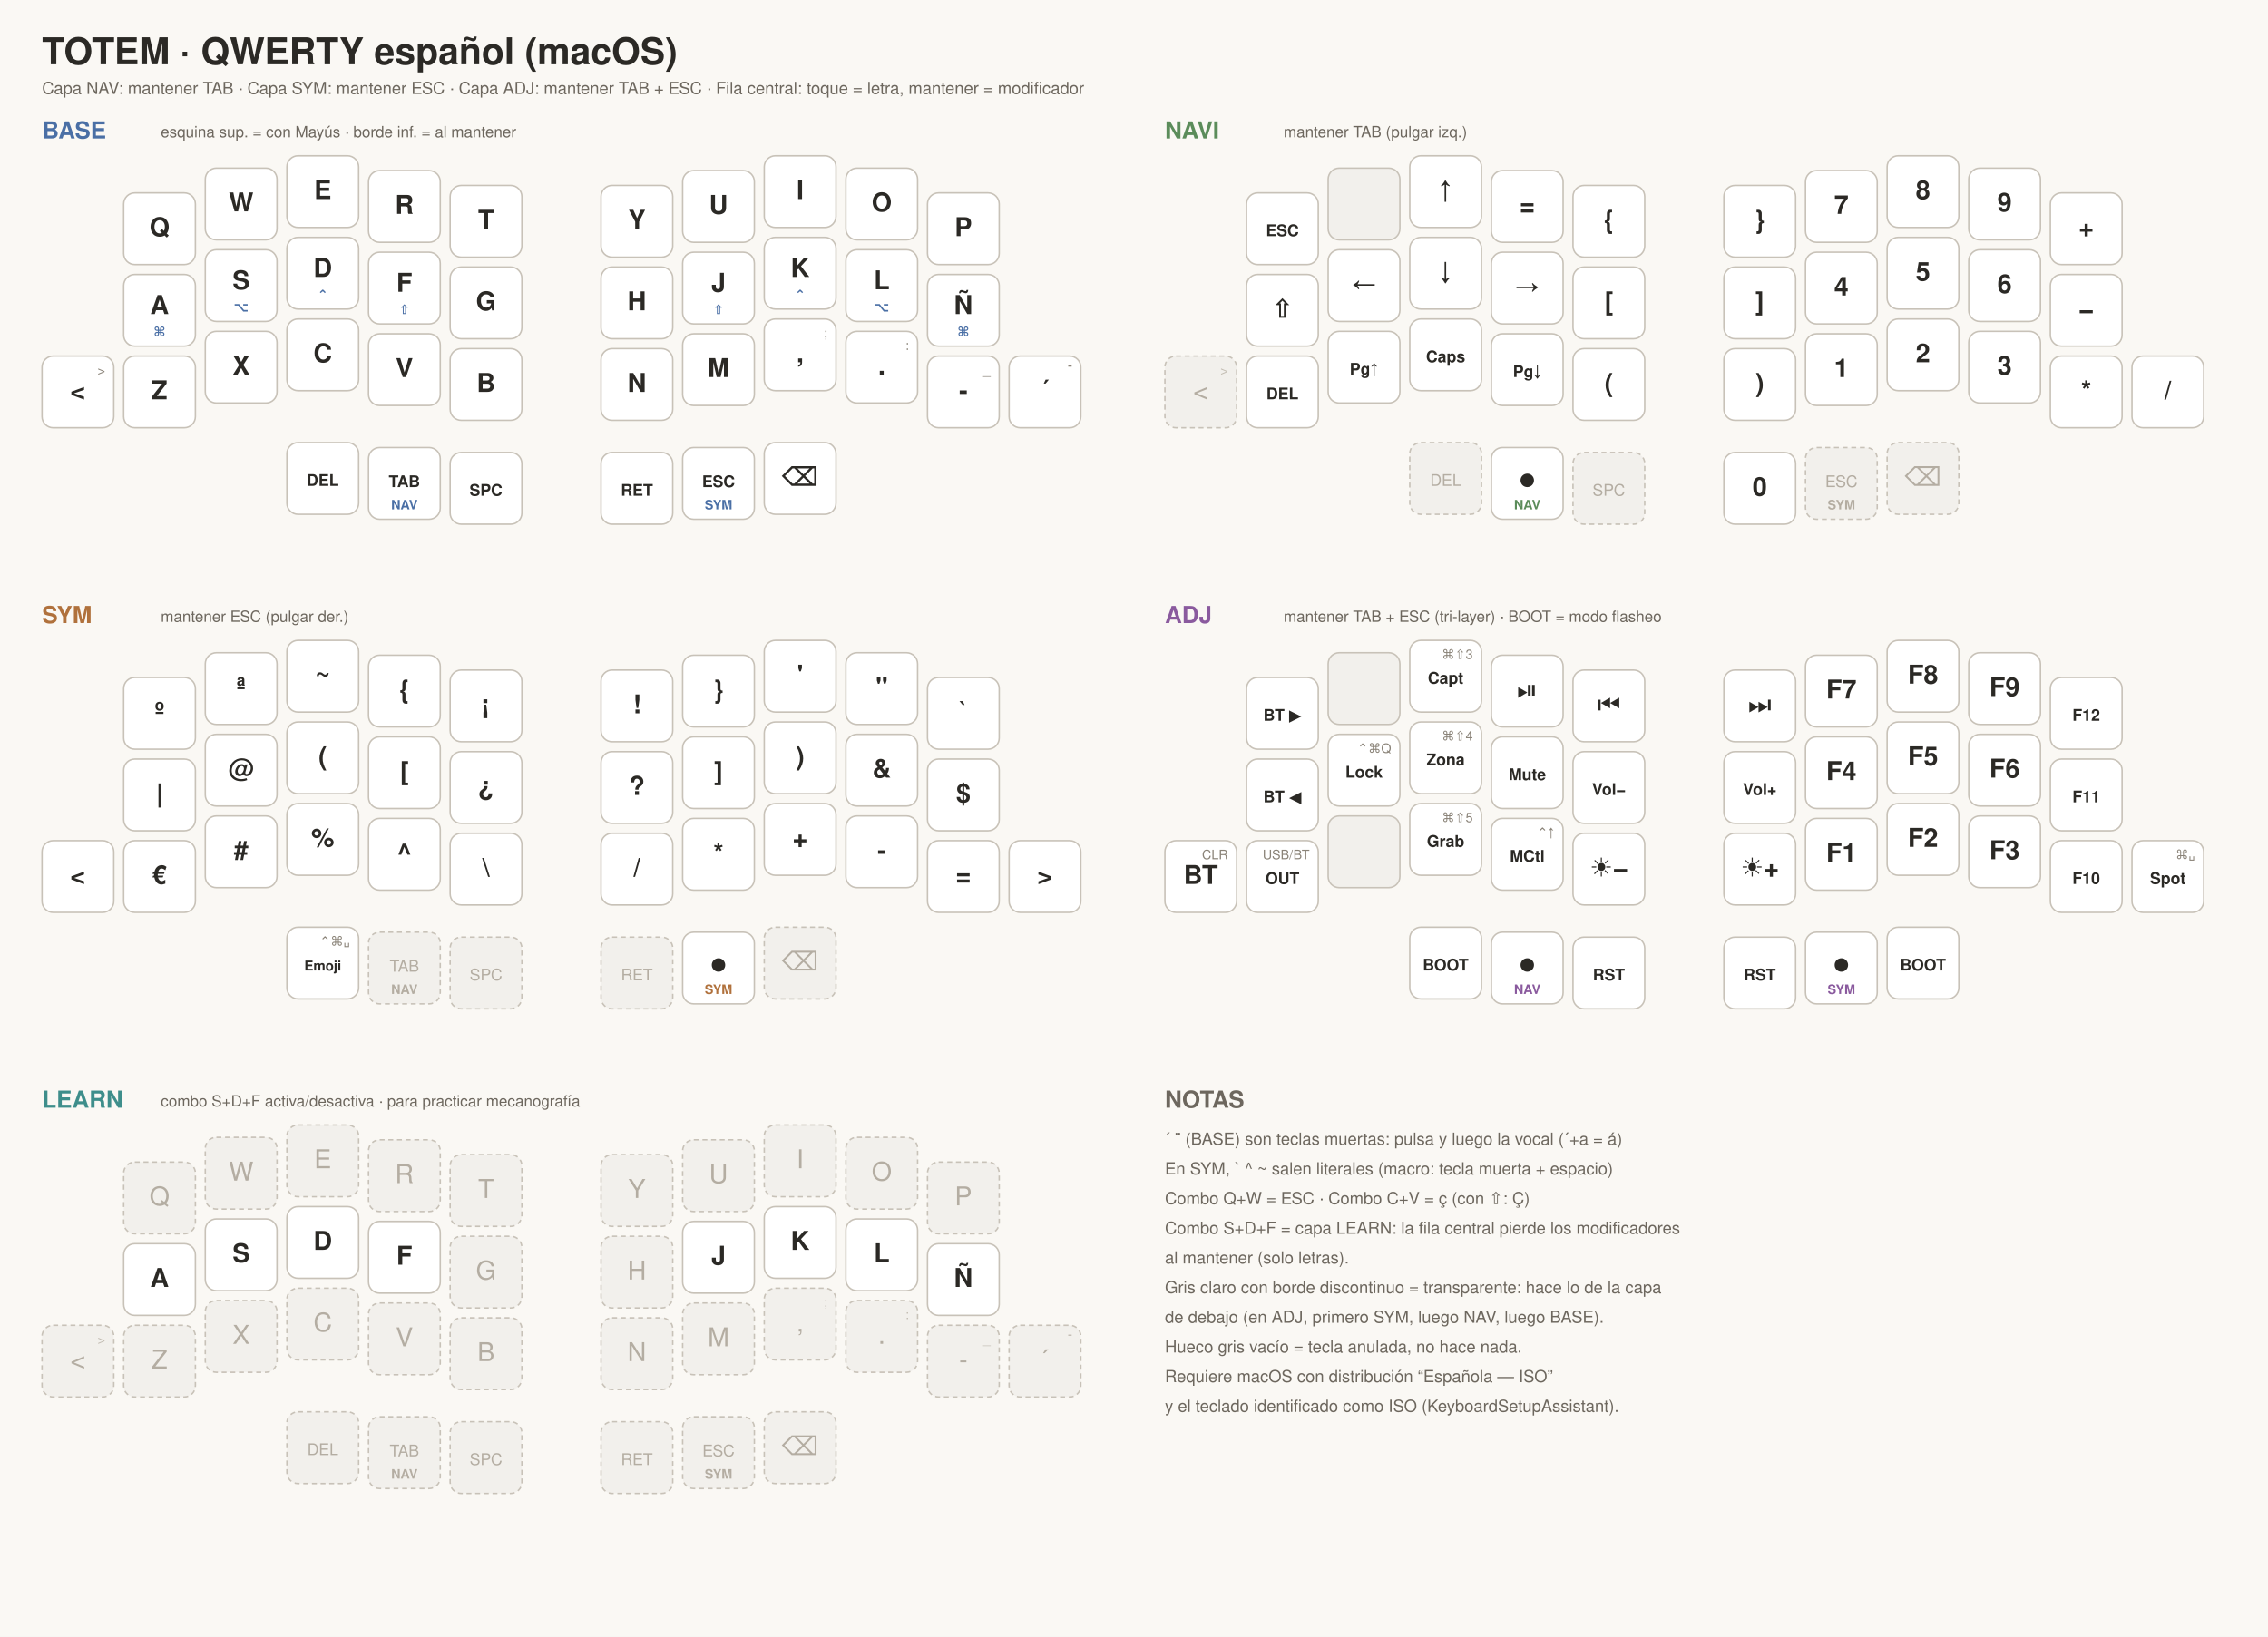
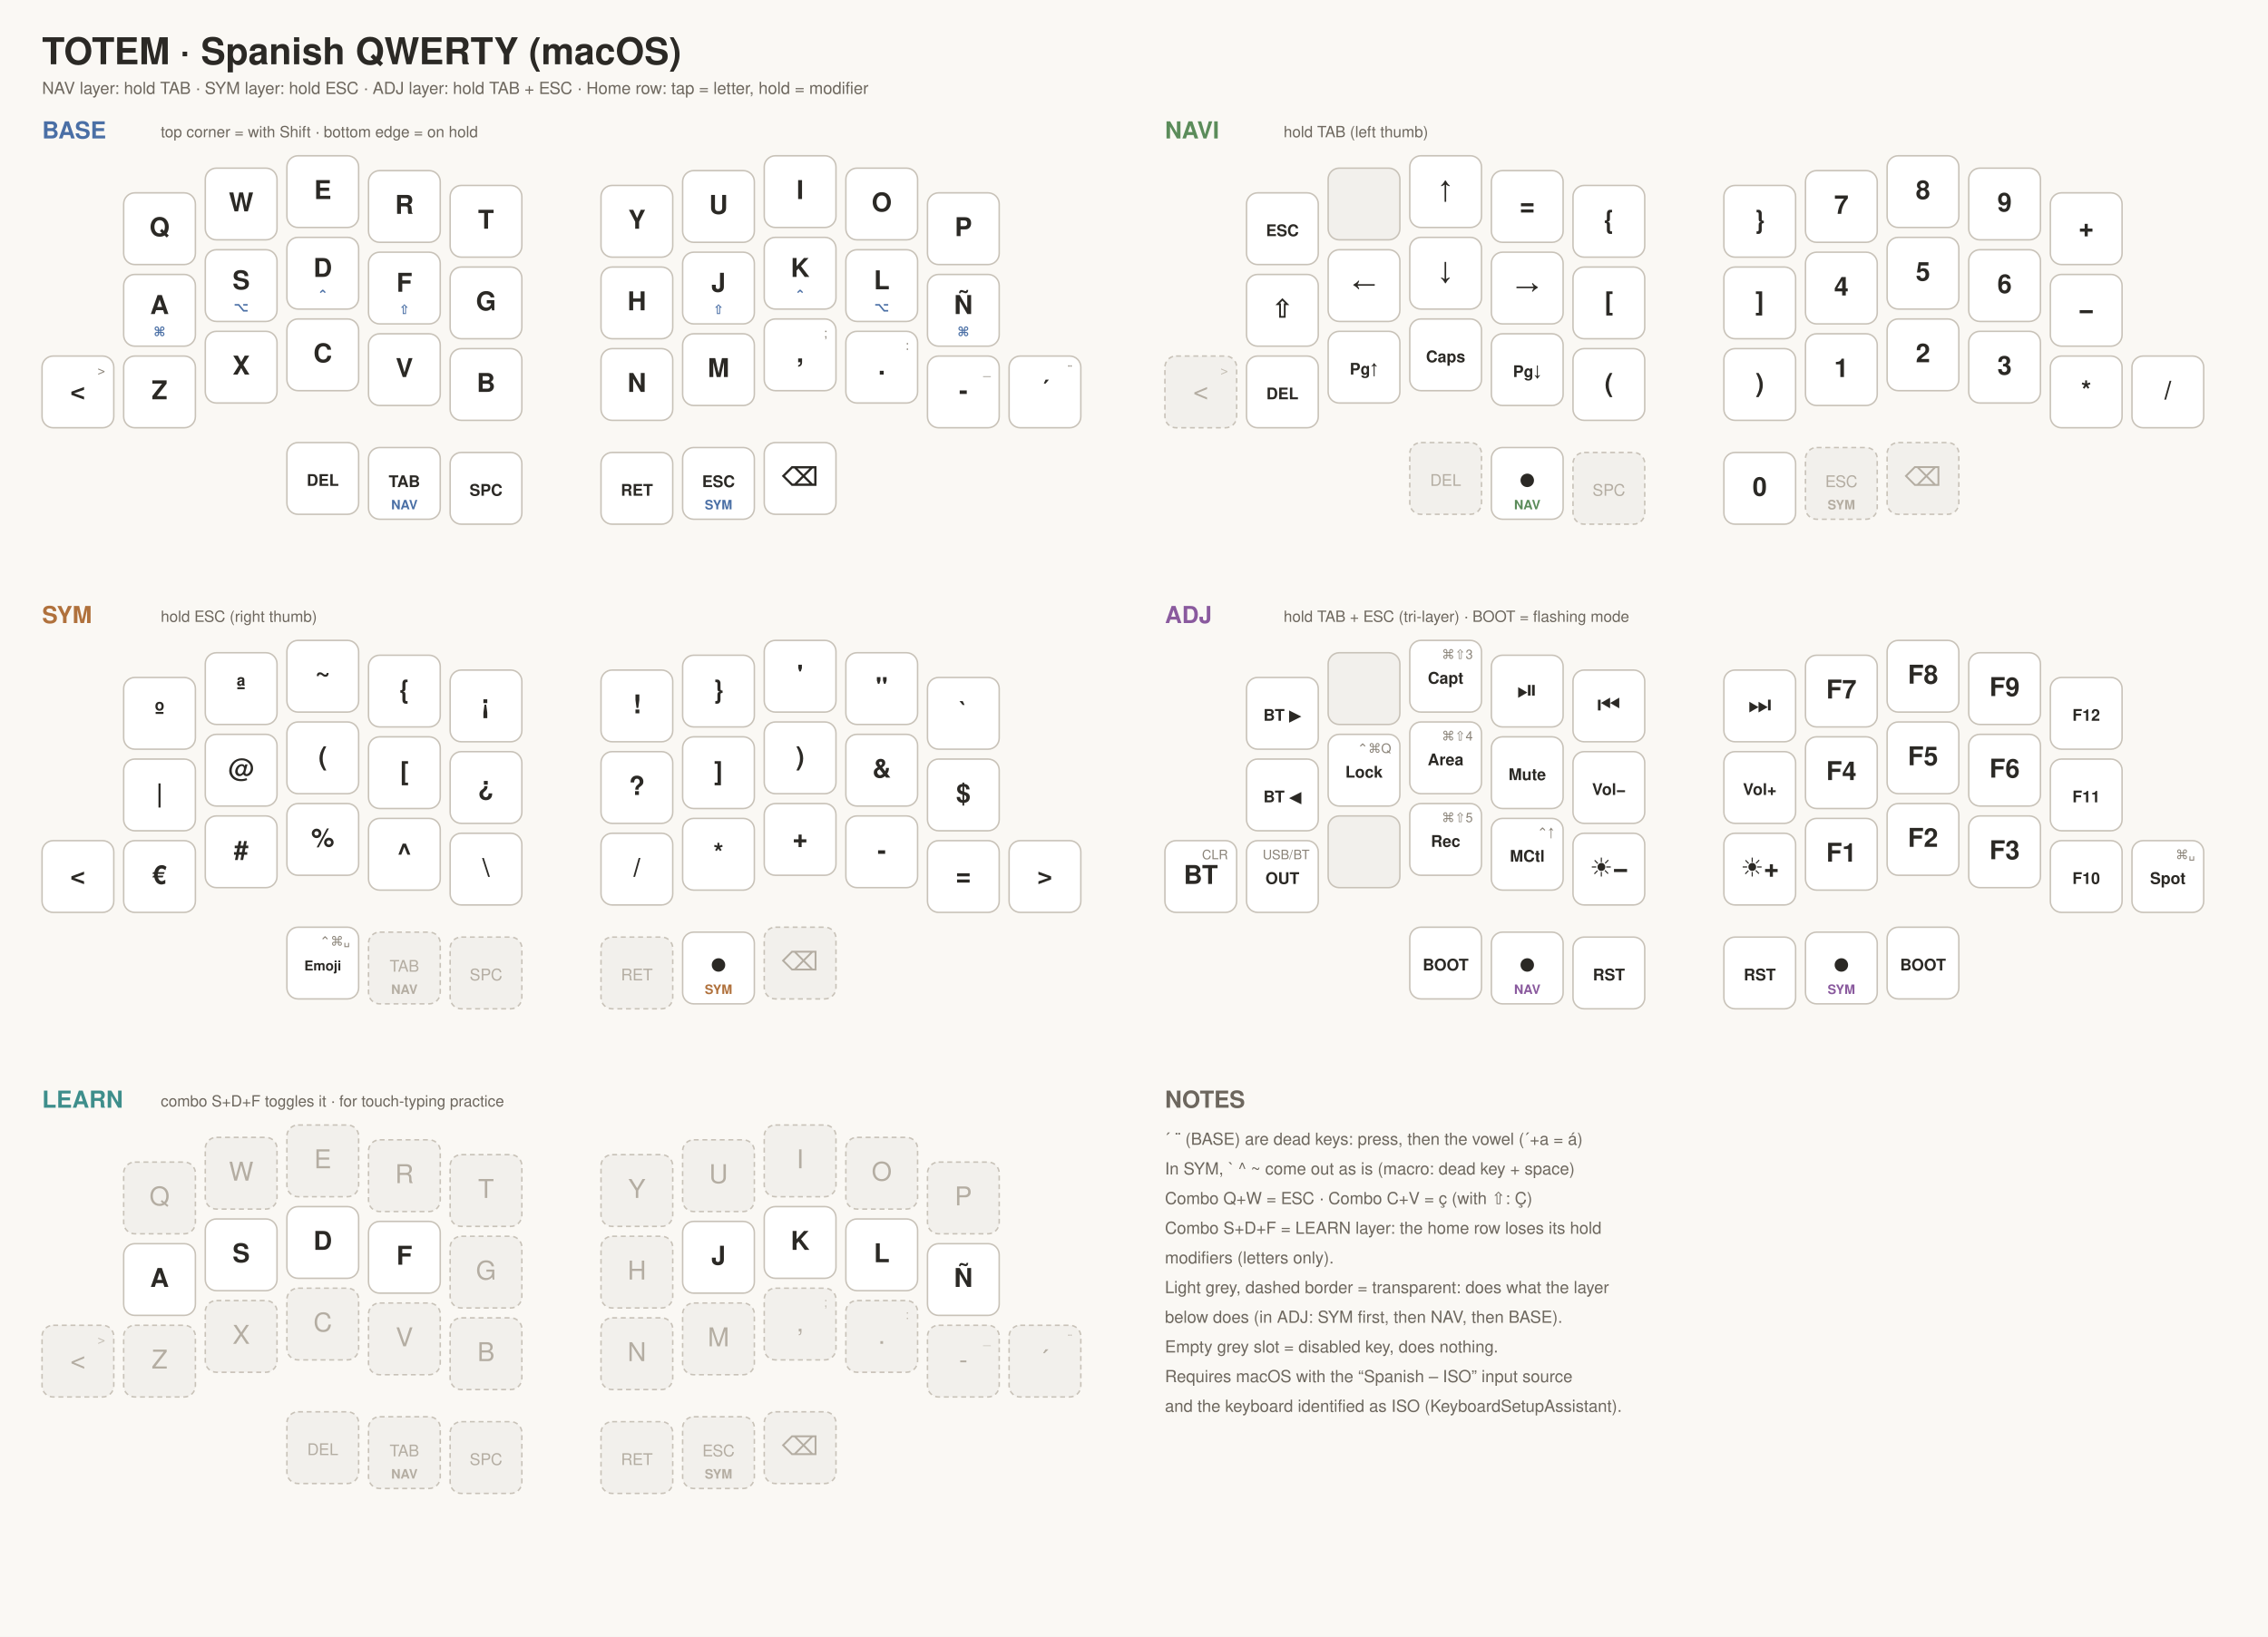
<svg xmlns="http://www.w3.org/2000/svg" viewBox="0 0 1834 1324" font-family="Helvetica Neue, Helvetica, Arial, sans-serif">
  <style>.bg{fill:#faf8f4}.ink{fill:#2b2925}.muted{fill:#6d675e}.sec{fill:#8a8378}.inh{fill:#b4ada2}.inh2{fill:#c4beb4}.k{fill:#ffffff;stroke:#c8c2b8}.off{fill:#f2f0ec;stroke:#c8c2b8}.none{fill:#f2f0ec;stroke:#c8c2b8}.a-BASE{fill:#4A6FA5}.a-NAVI{fill:#5B8C5A}.a-SYM{fill:#B0713C}.a-ADJ{fill:#8A5A9E}.a-LEARN{fill:#3E8E8B}@media (prefers-color-scheme: dark){.bg{fill:#1b1a18}.ink{fill:#ece8e1}.muted{fill:#a8a196}.sec{fill:#9a9387}.inh{fill:#7a7469}.inh2{fill:#6e685e}.k{fill:#2b2926;stroke:#4a463f}.off{fill:#24221f;stroke:#58534b}.none{fill:#25231f;stroke:#615b52}.a-BASE{fill:#86A9DE}.a-NAVI{fill:#8CC08A}.a-SYM{fill:#E0A46E}.a-ADJ{fill:#C094D2}.a-LEARN{fill:#6FC4BF}}</style>
  <rect class="bg" width="1834" height="1324" />
-   <text x="34" y="52" font-size="30" font-weight="800" class="ink">TOTEM · QWERTY español (macOS)</text>
-   <text x="34" y="76" font-size="13.5" class="muted">Capa NAV: mantener TAB · Capa SYM: mantener ESC · Capa ADJ: mantener TAB + ESC · Fila central: toque = letra, mantener = modificador</text>
+   <text x="34" y="52" font-size="30" font-weight="800" class="ink">TOTEM · Spanish QWERTY (macOS)</text>
+   <text x="34" y="76" font-size="13.5" class="muted">NAV layer: hold TAB · SYM layer: hold ESC · ADJ layer: hold TAB + ESC · Home row: tap = letter, hold = modifier</text>
  <text x="34" y="112" font-size="19" font-weight="800" class="a-BASE">BASE</text>
-   <text x="130" y="111" font-size="12.5" class="muted">esquina sup. = con Mayús · borde inf. = al mantener</text>
+   <text x="130" y="111" font-size="12.5" class="muted">top corner = with Shift · bottom edge = on hold</text>
  <rect class="k" x="100" y="156" width="58" height="58" rx="9" stroke-width="1.2" />
  <text x="129.0" y="191.0" text-anchor="middle" font-size="21" font-weight="600" class="ink">Q</text>
  <rect class="k" x="486" y="150" width="58" height="58" rx="9" stroke-width="1.2" />
  <text x="515.0" y="185.0" text-anchor="middle" font-size="21" font-weight="600" class="ink">Y</text>
  <rect class="k" x="166" y="136" width="58" height="58" rx="9" stroke-width="1.2" />
  <text x="195.0" y="171.0" text-anchor="middle" font-size="21" font-weight="600" class="ink">W</text>
  <rect class="k" x="552" y="138" width="58" height="58" rx="9" stroke-width="1.2" />
  <text x="581.0" y="173.0" text-anchor="middle" font-size="21" font-weight="600" class="ink">U</text>
  <rect class="k" x="232" y="126" width="58" height="58" rx="9" stroke-width="1.2" />
  <text x="261.0" y="161.0" text-anchor="middle" font-size="21" font-weight="600" class="ink">E</text>
  <rect class="k" x="618" y="126" width="58" height="58" rx="9" stroke-width="1.2" />
  <text x="647.0" y="161.0" text-anchor="middle" font-size="21" font-weight="600" class="ink">I</text>
  <rect class="k" x="298" y="138" width="58" height="58" rx="9" stroke-width="1.2" />
  <text x="327.0" y="173.0" text-anchor="middle" font-size="21" font-weight="600" class="ink">R</text>
  <rect class="k" x="684" y="136" width="58" height="58" rx="9" stroke-width="1.2" />
  <text x="713.0" y="171.0" text-anchor="middle" font-size="21" font-weight="600" class="ink">O</text>
  <rect class="k" x="364" y="150" width="58" height="58" rx="9" stroke-width="1.2" />
  <text x="393.0" y="185.0" text-anchor="middle" font-size="21" font-weight="600" class="ink">T</text>
  <rect class="k" x="750" y="156" width="58" height="58" rx="9" stroke-width="1.2" />
  <text x="779.0" y="191.0" text-anchor="middle" font-size="21" font-weight="600" class="ink">P</text>
  <rect class="k" x="100" y="222" width="58" height="58" rx="9" stroke-width="1.2" />
  <text x="129.0" y="254.0" text-anchor="middle" font-size="21" font-weight="600" class="ink">A</text>
  <text x="129.0" y="272" text-anchor="middle" font-size="10.5" font-weight="700" class="a-BASE">⌘</text>
  <rect class="k" x="486" y="216" width="58" height="58" rx="9" stroke-width="1.2" />
  <text x="515.0" y="251.0" text-anchor="middle" font-size="21" font-weight="600" class="ink">H</text>
  <rect class="k" x="166" y="202" width="58" height="58" rx="9" stroke-width="1.2" />
  <text x="195.0" y="234.0" text-anchor="middle" font-size="21" font-weight="600" class="ink">S</text>
  <text x="195.0" y="252" text-anchor="middle" font-size="10.5" font-weight="700" class="a-BASE">⌥</text>
  <rect class="k" x="552" y="204" width="58" height="58" rx="9" stroke-width="1.2" />
  <text x="581.0" y="236.0" text-anchor="middle" font-size="21" font-weight="600" class="ink">J</text>
  <text x="581.0" y="254" text-anchor="middle" font-size="10.5" font-weight="700" class="a-BASE">⇧</text>
  <rect class="k" x="232" y="192" width="58" height="58" rx="9" stroke-width="1.2" />
  <text x="261.0" y="224.0" text-anchor="middle" font-size="21" font-weight="600" class="ink">D</text>
  <text x="261.0" y="242" text-anchor="middle" font-size="10.5" font-weight="700" class="a-BASE">⌃</text>
  <rect class="k" x="618" y="192" width="58" height="58" rx="9" stroke-width="1.2" />
  <text x="647.0" y="224.0" text-anchor="middle" font-size="21" font-weight="600" class="ink">K</text>
  <text x="647.0" y="242" text-anchor="middle" font-size="10.5" font-weight="700" class="a-BASE">⌃</text>
  <rect class="k" x="298" y="204" width="58" height="58" rx="9" stroke-width="1.2" />
  <text x="327.0" y="236.0" text-anchor="middle" font-size="21" font-weight="600" class="ink">F</text>
  <text x="327.0" y="254" text-anchor="middle" font-size="10.5" font-weight="700" class="a-BASE">⇧</text>
  <rect class="k" x="684" y="202" width="58" height="58" rx="9" stroke-width="1.2" />
  <text x="713.0" y="234.0" text-anchor="middle" font-size="21" font-weight="600" class="ink">L</text>
  <text x="713.0" y="252" text-anchor="middle" font-size="10.5" font-weight="700" class="a-BASE">⌥</text>
  <rect class="k" x="364" y="216" width="58" height="58" rx="9" stroke-width="1.2" />
  <text x="393.0" y="251.0" text-anchor="middle" font-size="21" font-weight="600" class="ink">G</text>
  <rect class="k" x="750" y="222" width="58" height="58" rx="9" stroke-width="1.2" />
  <text x="779.0" y="254.0" text-anchor="middle" font-size="21" font-weight="600" class="ink">Ñ</text>
  <text x="779.0" y="272" text-anchor="middle" font-size="10.5" font-weight="700" class="a-BASE">⌘</text>
  <rect class="k" x="34" y="288" width="58" height="58" rx="9" stroke-width="1.2" />
  <text x="63.0" y="323.0" text-anchor="middle" font-size="21" font-weight="600" class="ink">&lt;</text>
  <text x="85" y="303" text-anchor="end" font-size="10.5" class="sec">&gt;</text>
  <rect class="k" x="100" y="288" width="58" height="58" rx="9" stroke-width="1.2" />
  <text x="129.0" y="323.0" text-anchor="middle" font-size="21" font-weight="600" class="ink">Z</text>
  <rect class="k" x="486" y="282" width="58" height="58" rx="9" stroke-width="1.2" />
  <text x="515.0" y="317.0" text-anchor="middle" font-size="21" font-weight="600" class="ink">N</text>
  <rect class="k" x="166" y="268" width="58" height="58" rx="9" stroke-width="1.2" />
  <text x="195.0" y="303.0" text-anchor="middle" font-size="21" font-weight="600" class="ink">X</text>
  <rect class="k" x="552" y="270" width="58" height="58" rx="9" stroke-width="1.2" />
  <text x="581.0" y="305.0" text-anchor="middle" font-size="21" font-weight="600" class="ink">M</text>
  <rect class="k" x="232" y="258" width="58" height="58" rx="9" stroke-width="1.2" />
  <text x="261.0" y="293.0" text-anchor="middle" font-size="21" font-weight="600" class="ink">C</text>
  <rect class="k" x="618" y="258" width="58" height="58" rx="9" stroke-width="1.2" />
  <text x="647.0" y="293.0" text-anchor="middle" font-size="21" font-weight="600" class="ink">,</text>
  <text x="669" y="273" text-anchor="end" font-size="10.5" class="sec">;</text>
  <rect class="k" x="298" y="270" width="58" height="58" rx="9" stroke-width="1.2" />
  <text x="327.0" y="305.0" text-anchor="middle" font-size="21" font-weight="600" class="ink">V</text>
  <rect class="k" x="684" y="268" width="58" height="58" rx="9" stroke-width="1.2" />
  <text x="713.0" y="303.0" text-anchor="middle" font-size="21" font-weight="600" class="ink">.</text>
  <text x="735" y="283" text-anchor="end" font-size="10.5" class="sec">:</text>
  <rect class="k" x="364" y="282" width="58" height="58" rx="9" stroke-width="1.2" />
  <text x="393.0" y="317.0" text-anchor="middle" font-size="21" font-weight="600" class="ink">B</text>
  <rect class="k" x="750" y="288" width="58" height="58" rx="9" stroke-width="1.2" />
  <text x="779.0" y="323.0" text-anchor="middle" font-size="21" font-weight="600" class="ink">-</text>
  <text x="801" y="303" text-anchor="end" font-size="10.5" class="sec">_</text>
  <rect class="k" x="816" y="288" width="58" height="58" rx="9" stroke-width="1.2" />
  <text x="845.0" y="323.0" text-anchor="middle" font-size="21" font-weight="600" class="ink">´</text>
  <text x="867" y="303" text-anchor="end" font-size="10.5" class="sec">¨</text>
  <rect class="k" x="232" y="358" width="58" height="58" rx="9" stroke-width="1.2" />
  <text x="261.0" y="393.0" text-anchor="middle" font-size="13" font-weight="600" class="ink">DEL</text>
  <rect class="k" x="486" y="366" width="58" height="58" rx="9" stroke-width="1.2" />
  <text x="515.0" y="401.0" text-anchor="middle" font-size="13" font-weight="600" class="ink">RET</text>
  <rect class="k" x="298" y="362" width="58" height="58" rx="9" stroke-width="1.2" />
  <text x="327.0" y="394.0" text-anchor="middle" font-size="13" font-weight="600" class="ink">TAB</text>
  <text x="327.0" y="412" text-anchor="middle" font-size="10.5" font-weight="700" class="a-BASE">NAV</text>
  <rect class="k" x="552" y="362" width="58" height="58" rx="9" stroke-width="1.2" />
  <text x="581.0" y="394.0" text-anchor="middle" font-size="13" font-weight="600" class="ink">ESC</text>
  <text x="581.0" y="412" text-anchor="middle" font-size="10.5" font-weight="700" class="a-BASE">SYM</text>
  <rect class="k" x="364" y="366" width="58" height="58" rx="9" stroke-width="1.2" />
  <text x="393.0" y="401.0" text-anchor="middle" font-size="13" font-weight="600" class="ink">SPC</text>
  <rect class="k" x="618" y="358" width="58" height="58" rx="9" stroke-width="1.2" />
  <text x="647.0" y="393.0" text-anchor="middle" font-size="21" font-weight="600" class="ink">⌫</text>
  <text x="942" y="112" font-size="19" font-weight="800" class="a-NAVI">NAVI</text>
-   <text x="1038" y="111" font-size="12.5" class="muted">mantener TAB (pulgar izq.)</text>
+   <text x="1038" y="111" font-size="12.5" class="muted">hold TAB (left thumb)</text>
  <rect class="k" x="1008" y="156" width="58" height="58" rx="9" stroke-width="1.2" />
  <text x="1037.0" y="191.0" text-anchor="middle" font-size="13" font-weight="600" class="ink">ESC</text>
  <rect class="k" x="1394" y="150" width="58" height="58" rx="9" stroke-width="1.2" />
  <text x="1423.0" y="185.0" text-anchor="middle" font-size="21" font-weight="600" class="ink">}</text>
  <rect class="none" x="1074" y="136" width="58" height="58" rx="9" stroke-width="1.2" />
  <rect class="k" x="1460" y="138" width="58" height="58" rx="9" stroke-width="1.2" />
  <text x="1489.0" y="173.0" text-anchor="middle" font-size="21" font-weight="600" class="ink">7</text>
  <rect class="k" x="1140" y="126" width="58" height="58" rx="9" stroke-width="1.2" />
  <text x="1169.0" y="161.0" text-anchor="middle" font-size="21" font-weight="600" class="ink">↑</text>
  <rect class="k" x="1526" y="126" width="58" height="58" rx="9" stroke-width="1.2" />
  <text x="1555.0" y="161.0" text-anchor="middle" font-size="21" font-weight="600" class="ink">8</text>
  <rect class="k" x="1206" y="138" width="58" height="58" rx="9" stroke-width="1.2" />
  <text x="1235.0" y="173.0" text-anchor="middle" font-size="21" font-weight="600" class="ink">=</text>
  <rect class="k" x="1592" y="136" width="58" height="58" rx="9" stroke-width="1.2" />
  <text x="1621.0" y="171.0" text-anchor="middle" font-size="21" font-weight="600" class="ink">9</text>
  <rect class="k" x="1272" y="150" width="58" height="58" rx="9" stroke-width="1.2" />
  <text x="1301.0" y="185.0" text-anchor="middle" font-size="21" font-weight="600" class="ink">{</text>
  <rect class="k" x="1658" y="156" width="58" height="58" rx="9" stroke-width="1.2" />
  <text x="1687.0" y="191.0" text-anchor="middle" font-size="21" font-weight="600" class="ink">+</text>
  <rect class="k" x="1008" y="222" width="58" height="58" rx="9" stroke-width="1.2" />
  <text x="1037.0" y="257.0" text-anchor="middle" font-size="21" font-weight="600" class="ink">⇧</text>
  <rect class="k" x="1394" y="216" width="58" height="58" rx="9" stroke-width="1.2" />
  <text x="1423.0" y="251.0" text-anchor="middle" font-size="21" font-weight="600" class="ink">]</text>
  <rect class="k" x="1074" y="202" width="58" height="58" rx="9" stroke-width="1.2" />
  <text x="1103.0" y="237.0" text-anchor="middle" font-size="21" font-weight="600" class="ink">←</text>
  <rect class="k" x="1460" y="204" width="58" height="58" rx="9" stroke-width="1.2" />
  <text x="1489.0" y="239.0" text-anchor="middle" font-size="21" font-weight="600" class="ink">4</text>
  <rect class="k" x="1140" y="192" width="58" height="58" rx="9" stroke-width="1.2" />
  <text x="1169.0" y="227.0" text-anchor="middle" font-size="21" font-weight="600" class="ink">↓</text>
  <rect class="k" x="1526" y="192" width="58" height="58" rx="9" stroke-width="1.2" />
  <text x="1555.0" y="227.0" text-anchor="middle" font-size="21" font-weight="600" class="ink">5</text>
  <rect class="k" x="1206" y="204" width="58" height="58" rx="9" stroke-width="1.2" />
  <text x="1235.0" y="239.0" text-anchor="middle" font-size="21" font-weight="600" class="ink">→</text>
  <rect class="k" x="1592" y="202" width="58" height="58" rx="9" stroke-width="1.2" />
  <text x="1621.0" y="237.0" text-anchor="middle" font-size="21" font-weight="600" class="ink">6</text>
  <rect class="k" x="1272" y="216" width="58" height="58" rx="9" stroke-width="1.2" />
  <text x="1301.0" y="251.0" text-anchor="middle" font-size="21" font-weight="600" class="ink">[</text>
  <rect class="k" x="1658" y="222" width="58" height="58" rx="9" stroke-width="1.2" />
  <text x="1687.0" y="257.0" text-anchor="middle" font-size="21" font-weight="600" class="ink">−</text>
  <rect class="off" x="942" y="288" width="58" height="58" rx="9" stroke-width="1.2" stroke-dasharray="4 3" />
  <text x="971.0" y="323.0" text-anchor="middle" font-size="21" font-weight="500" class="inh">&lt;</text>
  <text x="993" y="303" text-anchor="end" font-size="10.5" class="inh2">&gt;</text>
  <rect class="k" x="1008" y="288" width="58" height="58" rx="9" stroke-width="1.2" />
  <text x="1037.0" y="323.0" text-anchor="middle" font-size="13" font-weight="600" class="ink">DEL</text>
  <rect class="k" x="1394" y="282" width="58" height="58" rx="9" stroke-width="1.2" />
  <text x="1423.0" y="317.0" text-anchor="middle" font-size="21" font-weight="600" class="ink">)</text>
  <rect class="k" x="1074" y="268" width="58" height="58" rx="9" stroke-width="1.2" />
  <text x="1103.0" y="303.0" text-anchor="middle" font-size="13" font-weight="600" class="ink">Pg↑</text>
  <rect class="k" x="1460" y="270" width="58" height="58" rx="9" stroke-width="1.2" />
  <text x="1489.0" y="305.0" text-anchor="middle" font-size="21" font-weight="600" class="ink">1</text>
  <rect class="k" x="1140" y="258" width="58" height="58" rx="9" stroke-width="1.2" />
  <text x="1169.0" y="293.0" text-anchor="middle" font-size="13" font-weight="600" class="ink">Caps</text>
  <rect class="k" x="1526" y="258" width="58" height="58" rx="9" stroke-width="1.2" />
  <text x="1555.0" y="293.0" text-anchor="middle" font-size="21" font-weight="600" class="ink">2</text>
  <rect class="k" x="1206" y="270" width="58" height="58" rx="9" stroke-width="1.2" />
  <text x="1235.0" y="305.0" text-anchor="middle" font-size="13" font-weight="600" class="ink">Pg↓</text>
  <rect class="k" x="1592" y="268" width="58" height="58" rx="9" stroke-width="1.2" />
  <text x="1621.0" y="303.0" text-anchor="middle" font-size="21" font-weight="600" class="ink">3</text>
  <rect class="k" x="1272" y="282" width="58" height="58" rx="9" stroke-width="1.2" />
  <text x="1301.0" y="317.0" text-anchor="middle" font-size="21" font-weight="600" class="ink">(</text>
  <rect class="k" x="1658" y="288" width="58" height="58" rx="9" stroke-width="1.2" />
  <text x="1687.0" y="323.0" text-anchor="middle" font-size="21" font-weight="600" class="ink">*</text>
  <rect class="k" x="1724" y="288" width="58" height="58" rx="9" stroke-width="1.2" />
  <text x="1753.0" y="323.0" text-anchor="middle" font-size="21" font-weight="600" class="ink">/</text>
  <rect class="off" x="1140" y="358" width="58" height="58" rx="9" stroke-width="1.2" stroke-dasharray="4 3" />
  <text x="1169.0" y="393.0" text-anchor="middle" font-size="13" font-weight="500" class="inh">DEL</text>
  <rect class="k" x="1394" y="366" width="58" height="58" rx="9" stroke-width="1.2" />
  <text x="1423.0" y="401.0" text-anchor="middle" font-size="21" font-weight="600" class="ink">0</text>
  <rect class="k" x="1206" y="362" width="58" height="58" rx="9" stroke-width="1.2" />
  <text x="1235.0" y="394.0" text-anchor="middle" font-size="21" font-weight="600" class="ink">●</text>
  <text x="1235.0" y="412" text-anchor="middle" font-size="10.5" font-weight="700" class="a-NAVI">NAV</text>
  <rect class="off" x="1460" y="362" width="58" height="58" rx="9" stroke-width="1.2" stroke-dasharray="4 3" />
  <text x="1489.0" y="394.0" text-anchor="middle" font-size="13" font-weight="500" class="inh">ESC</text>
  <text x="1489.0" y="412" text-anchor="middle" font-size="10.5" font-weight="700" class="inh">SYM</text>
  <rect class="off" x="1272" y="366" width="58" height="58" rx="9" stroke-width="1.2" stroke-dasharray="4 3" />
  <text x="1301.0" y="401.0" text-anchor="middle" font-size="13" font-weight="500" class="inh">SPC</text>
  <rect class="off" x="1526" y="358" width="58" height="58" rx="9" stroke-width="1.2" stroke-dasharray="4 3" />
  <text x="1555.0" y="393.0" text-anchor="middle" font-size="21" font-weight="500" class="inh">⌫</text>
  <text x="34" y="504" font-size="19" font-weight="800" class="a-SYM">SYM</text>
-   <text x="130" y="503" font-size="12.5" class="muted">mantener ESC (pulgar der.)</text>
+   <text x="130" y="503" font-size="12.5" class="muted">hold ESC (right thumb)</text>
  <rect class="k" x="100" y="548" width="58" height="58" rx="9" stroke-width="1.2" />
  <text x="129.0" y="583.0" text-anchor="middle" font-size="21" font-weight="600" class="ink">º</text>
  <rect class="k" x="486" y="542" width="58" height="58" rx="9" stroke-width="1.2" />
  <text x="515.0" y="577.0" text-anchor="middle" font-size="21" font-weight="600" class="ink">!</text>
  <rect class="k" x="166" y="528" width="58" height="58" rx="9" stroke-width="1.2" />
  <text x="195.0" y="563.0" text-anchor="middle" font-size="21" font-weight="600" class="ink">ª</text>
  <rect class="k" x="552" y="530" width="58" height="58" rx="9" stroke-width="1.2" />
  <text x="581.0" y="565.0" text-anchor="middle" font-size="21" font-weight="600" class="ink">}</text>
  <rect class="k" x="232" y="518" width="58" height="58" rx="9" stroke-width="1.2" />
  <text x="261.0" y="553.0" text-anchor="middle" font-size="21" font-weight="600" class="ink">~</text>
  <rect class="k" x="618" y="518" width="58" height="58" rx="9" stroke-width="1.2" />
  <text x="647.0" y="553.0" text-anchor="middle" font-size="21" font-weight="600" class="ink">'</text>
  <rect class="k" x="298" y="530" width="58" height="58" rx="9" stroke-width="1.2" />
  <text x="327.0" y="565.0" text-anchor="middle" font-size="21" font-weight="600" class="ink">{</text>
  <rect class="k" x="684" y="528" width="58" height="58" rx="9" stroke-width="1.2" />
  <text x="713.0" y="563.0" text-anchor="middle" font-size="21" font-weight="600" class="ink">"</text>
  <rect class="k" x="364" y="542" width="58" height="58" rx="9" stroke-width="1.2" />
  <text x="393.0" y="577.0" text-anchor="middle" font-size="21" font-weight="600" class="ink">¡</text>
  <rect class="k" x="750" y="548" width="58" height="58" rx="9" stroke-width="1.2" />
  <text x="779.0" y="583.0" text-anchor="middle" font-size="21" font-weight="600" class="ink">`</text>
  <rect class="k" x="100" y="614" width="58" height="58" rx="9" stroke-width="1.2" />
  <text x="129.0" y="649.0" text-anchor="middle" font-size="21" font-weight="600" class="ink">|</text>
  <rect class="k" x="486" y="608" width="58" height="58" rx="9" stroke-width="1.2" />
  <text x="515.0" y="643.0" text-anchor="middle" font-size="21" font-weight="600" class="ink">?</text>
  <rect class="k" x="166" y="594" width="58" height="58" rx="9" stroke-width="1.2" />
  <text x="195.0" y="629.0" text-anchor="middle" font-size="21" font-weight="600" class="ink">@</text>
  <rect class="k" x="552" y="596" width="58" height="58" rx="9" stroke-width="1.2" />
  <text x="581.0" y="631.0" text-anchor="middle" font-size="21" font-weight="600" class="ink">]</text>
  <rect class="k" x="232" y="584" width="58" height="58" rx="9" stroke-width="1.2" />
  <text x="261.0" y="619.0" text-anchor="middle" font-size="21" font-weight="600" class="ink">(</text>
  <rect class="k" x="618" y="584" width="58" height="58" rx="9" stroke-width="1.2" />
  <text x="647.0" y="619.0" text-anchor="middle" font-size="21" font-weight="600" class="ink">)</text>
  <rect class="k" x="298" y="596" width="58" height="58" rx="9" stroke-width="1.2" />
  <text x="327.0" y="631.0" text-anchor="middle" font-size="21" font-weight="600" class="ink">[</text>
  <rect class="k" x="684" y="594" width="58" height="58" rx="9" stroke-width="1.2" />
  <text x="713.0" y="629.0" text-anchor="middle" font-size="21" font-weight="600" class="ink">&amp;</text>
  <rect class="k" x="364" y="608" width="58" height="58" rx="9" stroke-width="1.2" />
  <text x="393.0" y="643.0" text-anchor="middle" font-size="21" font-weight="600" class="ink">¿</text>
  <rect class="k" x="750" y="614" width="58" height="58" rx="9" stroke-width="1.2" />
  <text x="779.0" y="649.0" text-anchor="middle" font-size="21" font-weight="600" class="ink">$</text>
  <rect class="k" x="34" y="680" width="58" height="58" rx="9" stroke-width="1.2" />
  <text x="63.0" y="715.0" text-anchor="middle" font-size="21" font-weight="600" class="ink">&lt;</text>
  <rect class="k" x="100" y="680" width="58" height="58" rx="9" stroke-width="1.2" />
  <text x="129.0" y="715.0" text-anchor="middle" font-size="21" font-weight="600" class="ink">€</text>
  <rect class="k" x="486" y="674" width="58" height="58" rx="9" stroke-width="1.2" />
  <text x="515.0" y="709.0" text-anchor="middle" font-size="21" font-weight="600" class="ink">/</text>
  <rect class="k" x="166" y="660" width="58" height="58" rx="9" stroke-width="1.2" />
  <text x="195.0" y="695.0" text-anchor="middle" font-size="21" font-weight="600" class="ink">#</text>
  <rect class="k" x="552" y="662" width="58" height="58" rx="9" stroke-width="1.2" />
  <text x="581.0" y="697.0" text-anchor="middle" font-size="21" font-weight="600" class="ink">*</text>
  <rect class="k" x="232" y="650" width="58" height="58" rx="9" stroke-width="1.2" />
  <text x="261.0" y="685.0" text-anchor="middle" font-size="21" font-weight="600" class="ink">%</text>
  <rect class="k" x="618" y="650" width="58" height="58" rx="9" stroke-width="1.2" />
  <text x="647.0" y="685.0" text-anchor="middle" font-size="21" font-weight="600" class="ink">+</text>
  <rect class="k" x="298" y="662" width="58" height="58" rx="9" stroke-width="1.2" />
  <text x="327.0" y="697.0" text-anchor="middle" font-size="21" font-weight="600" class="ink">^</text>
  <rect class="k" x="684" y="660" width="58" height="58" rx="9" stroke-width="1.2" />
  <text x="713.0" y="695.0" text-anchor="middle" font-size="21" font-weight="600" class="ink">-</text>
  <rect class="k" x="364" y="674" width="58" height="58" rx="9" stroke-width="1.2" />
  <text x="393.0" y="709.0" text-anchor="middle" font-size="21" font-weight="600" class="ink">\</text>
  <rect class="k" x="750" y="680" width="58" height="58" rx="9" stroke-width="1.2" />
  <text x="779.0" y="715.0" text-anchor="middle" font-size="21" font-weight="600" class="ink">=</text>
  <rect class="k" x="816" y="680" width="58" height="58" rx="9" stroke-width="1.2" />
  <text x="845.0" y="715.0" text-anchor="middle" font-size="21" font-weight="600" class="ink">&gt;</text>
  <rect class="k" x="232" y="750" width="58" height="58" rx="9" stroke-width="1.2" />
  <text x="261.0" y="785.0" text-anchor="middle" font-size="11" font-weight="600" class="ink">Emoji</text>
  <text x="283" y="765" text-anchor="end" font-size="10.5" class="sec">⌃⌘␣</text>
  <rect class="off" x="486" y="758" width="58" height="58" rx="9" stroke-width="1.2" stroke-dasharray="4 3" />
  <text x="515.0" y="793.0" text-anchor="middle" font-size="13" font-weight="500" class="inh">RET</text>
  <rect class="off" x="298" y="754" width="58" height="58" rx="9" stroke-width="1.2" stroke-dasharray="4 3" />
  <text x="327.0" y="786.0" text-anchor="middle" font-size="13" font-weight="500" class="inh">TAB</text>
  <text x="327.0" y="804" text-anchor="middle" font-size="10.5" font-weight="700" class="inh">NAV</text>
  <rect class="k" x="552" y="754" width="58" height="58" rx="9" stroke-width="1.2" />
  <text x="581.0" y="786.0" text-anchor="middle" font-size="21" font-weight="600" class="ink">●</text>
  <text x="581.0" y="804" text-anchor="middle" font-size="10.5" font-weight="700" class="a-SYM">SYM</text>
  <rect class="off" x="364" y="758" width="58" height="58" rx="9" stroke-width="1.2" stroke-dasharray="4 3" />
  <text x="393.0" y="793.0" text-anchor="middle" font-size="13" font-weight="500" class="inh">SPC</text>
  <rect class="off" x="618" y="750" width="58" height="58" rx="9" stroke-width="1.2" stroke-dasharray="4 3" />
  <text x="647.0" y="785.0" text-anchor="middle" font-size="21" font-weight="500" class="inh">⌫</text>
  <text x="942" y="504" font-size="19" font-weight="800" class="a-ADJ">ADJ</text>
-   <text x="1038" y="503" font-size="12.5" class="muted">mantener TAB + ESC (tri-layer) · BOOT = modo flasheo</text>
+   <text x="1038" y="503" font-size="12.5" class="muted">hold TAB + ESC (tri-layer) · BOOT = flashing mode</text>
  <rect class="k" x="1008" y="548" width="58" height="58" rx="9" stroke-width="1.2" />
  <text x="1037.0" y="583.0" text-anchor="middle" font-size="13" font-weight="600" class="ink">BT ▶</text>
  <rect class="k" x="1394" y="542" width="58" height="58" rx="9" stroke-width="1.2" />
  <text x="1423.0" y="577.0" text-anchor="middle" font-size="21" font-weight="600" class="ink">⏭</text>
  <rect class="none" x="1074" y="528" width="58" height="58" rx="9" stroke-width="1.2" />
  <rect class="k" x="1460" y="530" width="58" height="58" rx="9" stroke-width="1.2" />
  <text x="1489.0" y="565.0" text-anchor="middle" font-size="21" font-weight="600" class="ink">F7</text>
  <rect class="k" x="1140" y="518" width="58" height="58" rx="9" stroke-width="1.2" />
  <text x="1169.0" y="553.0" text-anchor="middle" font-size="13" font-weight="600" class="ink">Capt</text>
  <text x="1191" y="533" text-anchor="end" font-size="10.5" class="sec">⌘⇧3</text>
  <rect class="k" x="1526" y="518" width="58" height="58" rx="9" stroke-width="1.2" />
  <text x="1555.0" y="553.0" text-anchor="middle" font-size="21" font-weight="600" class="ink">F8</text>
  <rect class="k" x="1206" y="530" width="58" height="58" rx="9" stroke-width="1.2" />
  <text x="1235.0" y="565.0" text-anchor="middle" font-size="21" font-weight="600" class="ink">⏯</text>
  <rect class="k" x="1592" y="528" width="58" height="58" rx="9" stroke-width="1.2" />
  <text x="1621.0" y="563.0" text-anchor="middle" font-size="21" font-weight="600" class="ink">F9</text>
  <rect class="k" x="1272" y="542" width="58" height="58" rx="9" stroke-width="1.2" />
  <text x="1301.0" y="577.0" text-anchor="middle" font-size="21" font-weight="600" class="ink">⏮</text>
  <rect class="k" x="1658" y="548" width="58" height="58" rx="9" stroke-width="1.2" />
  <text x="1687.0" y="583.0" text-anchor="middle" font-size="13" font-weight="600" class="ink">F12</text>
  <rect class="k" x="1008" y="614" width="58" height="58" rx="9" stroke-width="1.2" />
  <text x="1037.0" y="649.0" text-anchor="middle" font-size="13" font-weight="600" class="ink">BT ◀</text>
  <rect class="k" x="1394" y="608" width="58" height="58" rx="9" stroke-width="1.2" />
  <text x="1423.0" y="643.0" text-anchor="middle" font-size="13" font-weight="600" class="ink">Vol+</text>
  <rect class="k" x="1074" y="594" width="58" height="58" rx="9" stroke-width="1.2" />
  <text x="1103.0" y="629.0" text-anchor="middle" font-size="13" font-weight="600" class="ink">Lock</text>
  <text x="1125" y="609" text-anchor="end" font-size="10.5" class="sec">⌃⌘Q</text>
  <rect class="k" x="1460" y="596" width="58" height="58" rx="9" stroke-width="1.2" />
  <text x="1489.0" y="631.0" text-anchor="middle" font-size="21" font-weight="600" class="ink">F4</text>
  <rect class="k" x="1140" y="584" width="58" height="58" rx="9" stroke-width="1.2" />
-   <text x="1169.0" y="619.0" text-anchor="middle" font-size="13" font-weight="600" class="ink">Zona</text>
+   <text x="1169.0" y="619.0" text-anchor="middle" font-size="13" font-weight="600" class="ink">Area</text>
  <text x="1191" y="599" text-anchor="end" font-size="10.5" class="sec">⌘⇧4</text>
  <rect class="k" x="1526" y="584" width="58" height="58" rx="9" stroke-width="1.2" />
  <text x="1555.0" y="619.0" text-anchor="middle" font-size="21" font-weight="600" class="ink">F5</text>
  <rect class="k" x="1206" y="596" width="58" height="58" rx="9" stroke-width="1.2" />
  <text x="1235.0" y="631.0" text-anchor="middle" font-size="13" font-weight="600" class="ink">Mute</text>
  <rect class="k" x="1592" y="594" width="58" height="58" rx="9" stroke-width="1.2" />
  <text x="1621.0" y="629.0" text-anchor="middle" font-size="21" font-weight="600" class="ink">F6</text>
  <rect class="k" x="1272" y="608" width="58" height="58" rx="9" stroke-width="1.2" />
  <text x="1301.0" y="643.0" text-anchor="middle" font-size="13" font-weight="600" class="ink">Vol−</text>
  <rect class="k" x="1658" y="614" width="58" height="58" rx="9" stroke-width="1.2" />
  <text x="1687.0" y="649.0" text-anchor="middle" font-size="13" font-weight="600" class="ink">F11</text>
  <rect class="k" x="942" y="680" width="58" height="58" rx="9" stroke-width="1.2" />
  <text x="971.0" y="715.0" text-anchor="middle" font-size="21" font-weight="600" class="ink">BT</text>
  <text x="993" y="695" text-anchor="end" font-size="10.5" class="sec">CLR</text>
  <rect class="k" x="1008" y="680" width="58" height="58" rx="9" stroke-width="1.2" />
  <text x="1037.0" y="715.0" text-anchor="middle" font-size="13" font-weight="600" class="ink">OUT</text>
  <text x="1059" y="695" text-anchor="end" font-size="10.5" class="sec">USB/BT</text>
  <rect class="k" x="1394" y="674" width="58" height="58" rx="9" stroke-width="1.2" />
  <text x="1423.0" y="709.0" text-anchor="middle" font-size="21" font-weight="600" class="ink">☀+</text>
  <rect class="none" x="1074" y="660" width="58" height="58" rx="9" stroke-width="1.2" />
  <rect class="k" x="1460" y="662" width="58" height="58" rx="9" stroke-width="1.2" />
  <text x="1489.0" y="697.0" text-anchor="middle" font-size="21" font-weight="600" class="ink">F1</text>
  <rect class="k" x="1140" y="650" width="58" height="58" rx="9" stroke-width="1.2" />
-   <text x="1169.0" y="685.0" text-anchor="middle" font-size="13" font-weight="600" class="ink">Grab</text>
+   <text x="1169.0" y="685.0" text-anchor="middle" font-size="13" font-weight="600" class="ink">Rec</text>
  <text x="1191" y="665" text-anchor="end" font-size="10.5" class="sec">⌘⇧5</text>
  <rect class="k" x="1526" y="650" width="58" height="58" rx="9" stroke-width="1.2" />
  <text x="1555.0" y="685.0" text-anchor="middle" font-size="21" font-weight="600" class="ink">F2</text>
  <rect class="k" x="1206" y="662" width="58" height="58" rx="9" stroke-width="1.2" />
  <text x="1235.0" y="697.0" text-anchor="middle" font-size="13" font-weight="600" class="ink">MCtl</text>
  <text x="1257" y="677" text-anchor="end" font-size="10.5" class="sec">⌃↑</text>
  <rect class="k" x="1592" y="660" width="58" height="58" rx="9" stroke-width="1.2" />
  <text x="1621.0" y="695.0" text-anchor="middle" font-size="21" font-weight="600" class="ink">F3</text>
  <rect class="k" x="1272" y="674" width="58" height="58" rx="9" stroke-width="1.2" />
  <text x="1301.0" y="709.0" text-anchor="middle" font-size="21" font-weight="600" class="ink">☀−</text>
  <rect class="k" x="1658" y="680" width="58" height="58" rx="9" stroke-width="1.2" />
  <text x="1687.0" y="715.0" text-anchor="middle" font-size="13" font-weight="600" class="ink">F10</text>
  <rect class="k" x="1724" y="680" width="58" height="58" rx="9" stroke-width="1.2" />
  <text x="1753.0" y="715.0" text-anchor="middle" font-size="13" font-weight="600" class="ink">Spot</text>
  <text x="1775" y="695" text-anchor="end" font-size="10.5" class="sec">⌘␣</text>
  <rect class="k" x="1140" y="750" width="58" height="58" rx="9" stroke-width="1.2" />
  <text x="1169.0" y="785.0" text-anchor="middle" font-size="13" font-weight="600" class="ink">BOOT</text>
  <rect class="k" x="1394" y="758" width="58" height="58" rx="9" stroke-width="1.2" />
  <text x="1423.0" y="793.0" text-anchor="middle" font-size="13" font-weight="600" class="ink">RST</text>
  <rect class="k" x="1206" y="754" width="58" height="58" rx="9" stroke-width="1.2" />
  <text x="1235.0" y="786.0" text-anchor="middle" font-size="21" font-weight="600" class="ink">●</text>
  <text x="1235.0" y="804" text-anchor="middle" font-size="10.5" font-weight="700" class="a-ADJ">NAV</text>
  <rect class="k" x="1460" y="754" width="58" height="58" rx="9" stroke-width="1.2" />
  <text x="1489.0" y="786.0" text-anchor="middle" font-size="21" font-weight="600" class="ink">●</text>
  <text x="1489.0" y="804" text-anchor="middle" font-size="10.5" font-weight="700" class="a-ADJ">SYM</text>
  <rect class="k" x="1272" y="758" width="58" height="58" rx="9" stroke-width="1.2" />
  <text x="1301.0" y="793.0" text-anchor="middle" font-size="13" font-weight="600" class="ink">RST</text>
  <rect class="k" x="1526" y="750" width="58" height="58" rx="9" stroke-width="1.2" />
  <text x="1555.0" y="785.0" text-anchor="middle" font-size="13" font-weight="600" class="ink">BOOT</text>
  <text x="34" y="896" font-size="19" font-weight="800" class="a-LEARN">LEARN</text>
-   <text x="130" y="895" font-size="12.5" class="muted">combo S+D+F activa/desactiva · para practicar mecanografía</text>
+   <text x="130" y="895" font-size="12.5" class="muted">combo S+D+F toggles it · for touch-typing practice</text>
  <rect class="off" x="100" y="940" width="58" height="58" rx="9" stroke-width="1.2" stroke-dasharray="4 3" />
  <text x="129.0" y="975.0" text-anchor="middle" font-size="21" font-weight="500" class="inh">Q</text>
  <rect class="off" x="486" y="934" width="58" height="58" rx="9" stroke-width="1.2" stroke-dasharray="4 3" />
  <text x="515.0" y="969.0" text-anchor="middle" font-size="21" font-weight="500" class="inh">Y</text>
  <rect class="off" x="166" y="920" width="58" height="58" rx="9" stroke-width="1.2" stroke-dasharray="4 3" />
  <text x="195.0" y="955.0" text-anchor="middle" font-size="21" font-weight="500" class="inh">W</text>
  <rect class="off" x="552" y="922" width="58" height="58" rx="9" stroke-width="1.2" stroke-dasharray="4 3" />
  <text x="581.0" y="957.0" text-anchor="middle" font-size="21" font-weight="500" class="inh">U</text>
  <rect class="off" x="232" y="910" width="58" height="58" rx="9" stroke-width="1.2" stroke-dasharray="4 3" />
  <text x="261.0" y="945.0" text-anchor="middle" font-size="21" font-weight="500" class="inh">E</text>
  <rect class="off" x="618" y="910" width="58" height="58" rx="9" stroke-width="1.2" stroke-dasharray="4 3" />
  <text x="647.0" y="945.0" text-anchor="middle" font-size="21" font-weight="500" class="inh">I</text>
  <rect class="off" x="298" y="922" width="58" height="58" rx="9" stroke-width="1.2" stroke-dasharray="4 3" />
  <text x="327.0" y="957.0" text-anchor="middle" font-size="21" font-weight="500" class="inh">R</text>
  <rect class="off" x="684" y="920" width="58" height="58" rx="9" stroke-width="1.2" stroke-dasharray="4 3" />
  <text x="713.0" y="955.0" text-anchor="middle" font-size="21" font-weight="500" class="inh">O</text>
  <rect class="off" x="364" y="934" width="58" height="58" rx="9" stroke-width="1.2" stroke-dasharray="4 3" />
  <text x="393.0" y="969.0" text-anchor="middle" font-size="21" font-weight="500" class="inh">T</text>
  <rect class="off" x="750" y="940" width="58" height="58" rx="9" stroke-width="1.2" stroke-dasharray="4 3" />
  <text x="779.0" y="975.0" text-anchor="middle" font-size="21" font-weight="500" class="inh">P</text>
  <rect class="k" x="100" y="1006" width="58" height="58" rx="9" stroke-width="1.2" />
  <text x="129.0" y="1041.0" text-anchor="middle" font-size="21" font-weight="600" class="ink">A</text>
  <rect class="off" x="486" y="1000" width="58" height="58" rx="9" stroke-width="1.2" stroke-dasharray="4 3" />
  <text x="515.0" y="1035.0" text-anchor="middle" font-size="21" font-weight="500" class="inh">H</text>
  <rect class="k" x="166" y="986" width="58" height="58" rx="9" stroke-width="1.2" />
  <text x="195.0" y="1021.0" text-anchor="middle" font-size="21" font-weight="600" class="ink">S</text>
  <rect class="k" x="552" y="988" width="58" height="58" rx="9" stroke-width="1.2" />
  <text x="581.0" y="1023.0" text-anchor="middle" font-size="21" font-weight="600" class="ink">J</text>
  <rect class="k" x="232" y="976" width="58" height="58" rx="9" stroke-width="1.2" />
  <text x="261.0" y="1011.0" text-anchor="middle" font-size="21" font-weight="600" class="ink">D</text>
  <rect class="k" x="618" y="976" width="58" height="58" rx="9" stroke-width="1.2" />
  <text x="647.0" y="1011.0" text-anchor="middle" font-size="21" font-weight="600" class="ink">K</text>
  <rect class="k" x="298" y="988" width="58" height="58" rx="9" stroke-width="1.2" />
  <text x="327.0" y="1023.0" text-anchor="middle" font-size="21" font-weight="600" class="ink">F</text>
  <rect class="k" x="684" y="986" width="58" height="58" rx="9" stroke-width="1.2" />
  <text x="713.0" y="1021.0" text-anchor="middle" font-size="21" font-weight="600" class="ink">L</text>
  <rect class="off" x="364" y="1000" width="58" height="58" rx="9" stroke-width="1.2" stroke-dasharray="4 3" />
  <text x="393.0" y="1035.0" text-anchor="middle" font-size="21" font-weight="500" class="inh">G</text>
  <rect class="k" x="750" y="1006" width="58" height="58" rx="9" stroke-width="1.2" />
  <text x="779.0" y="1041.0" text-anchor="middle" font-size="21" font-weight="600" class="ink">Ñ</text>
  <rect class="off" x="34" y="1072" width="58" height="58" rx="9" stroke-width="1.2" stroke-dasharray="4 3" />
  <text x="63.0" y="1107.0" text-anchor="middle" font-size="21" font-weight="500" class="inh">&lt;</text>
  <text x="85" y="1087" text-anchor="end" font-size="10.5" class="inh2">&gt;</text>
  <rect class="off" x="100" y="1072" width="58" height="58" rx="9" stroke-width="1.2" stroke-dasharray="4 3" />
  <text x="129.0" y="1107.0" text-anchor="middle" font-size="21" font-weight="500" class="inh">Z</text>
  <rect class="off" x="486" y="1066" width="58" height="58" rx="9" stroke-width="1.2" stroke-dasharray="4 3" />
  <text x="515.0" y="1101.0" text-anchor="middle" font-size="21" font-weight="500" class="inh">N</text>
  <rect class="off" x="166" y="1052" width="58" height="58" rx="9" stroke-width="1.2" stroke-dasharray="4 3" />
  <text x="195.0" y="1087.0" text-anchor="middle" font-size="21" font-weight="500" class="inh">X</text>
  <rect class="off" x="552" y="1054" width="58" height="58" rx="9" stroke-width="1.2" stroke-dasharray="4 3" />
  <text x="581.0" y="1089.0" text-anchor="middle" font-size="21" font-weight="500" class="inh">M</text>
  <rect class="off" x="232" y="1042" width="58" height="58" rx="9" stroke-width="1.2" stroke-dasharray="4 3" />
  <text x="261.0" y="1077.0" text-anchor="middle" font-size="21" font-weight="500" class="inh">C</text>
  <rect class="off" x="618" y="1042" width="58" height="58" rx="9" stroke-width="1.2" stroke-dasharray="4 3" />
  <text x="647.0" y="1077.0" text-anchor="middle" font-size="21" font-weight="500" class="inh">,</text>
  <text x="669" y="1057" text-anchor="end" font-size="10.5" class="inh2">;</text>
  <rect class="off" x="298" y="1054" width="58" height="58" rx="9" stroke-width="1.2" stroke-dasharray="4 3" />
  <text x="327.0" y="1089.0" text-anchor="middle" font-size="21" font-weight="500" class="inh">V</text>
  <rect class="off" x="684" y="1052" width="58" height="58" rx="9" stroke-width="1.2" stroke-dasharray="4 3" />
  <text x="713.0" y="1087.0" text-anchor="middle" font-size="21" font-weight="500" class="inh">.</text>
  <text x="735" y="1067" text-anchor="end" font-size="10.5" class="inh2">:</text>
  <rect class="off" x="364" y="1066" width="58" height="58" rx="9" stroke-width="1.2" stroke-dasharray="4 3" />
  <text x="393.0" y="1101.0" text-anchor="middle" font-size="21" font-weight="500" class="inh">B</text>
  <rect class="off" x="750" y="1072" width="58" height="58" rx="9" stroke-width="1.2" stroke-dasharray="4 3" />
  <text x="779.0" y="1107.0" text-anchor="middle" font-size="21" font-weight="500" class="inh">-</text>
  <text x="801" y="1087" text-anchor="end" font-size="10.5" class="inh2">_</text>
  <rect class="off" x="816" y="1072" width="58" height="58" rx="9" stroke-width="1.2" stroke-dasharray="4 3" />
  <text x="845.0" y="1107.0" text-anchor="middle" font-size="21" font-weight="500" class="inh">´</text>
  <text x="867" y="1087" text-anchor="end" font-size="10.5" class="inh2">¨</text>
  <rect class="off" x="232" y="1142" width="58" height="58" rx="9" stroke-width="1.2" stroke-dasharray="4 3" />
  <text x="261.0" y="1177.0" text-anchor="middle" font-size="13" font-weight="500" class="inh">DEL</text>
  <rect class="off" x="486" y="1150" width="58" height="58" rx="9" stroke-width="1.2" stroke-dasharray="4 3" />
  <text x="515.0" y="1185.0" text-anchor="middle" font-size="13" font-weight="500" class="inh">RET</text>
  <rect class="off" x="298" y="1146" width="58" height="58" rx="9" stroke-width="1.2" stroke-dasharray="4 3" />
  <text x="327.0" y="1178.0" text-anchor="middle" font-size="13" font-weight="500" class="inh">TAB</text>
  <text x="327.0" y="1196" text-anchor="middle" font-size="10.5" font-weight="700" class="inh">NAV</text>
  <rect class="off" x="552" y="1146" width="58" height="58" rx="9" stroke-width="1.2" stroke-dasharray="4 3" />
  <text x="581.0" y="1178.0" text-anchor="middle" font-size="13" font-weight="500" class="inh">ESC</text>
  <text x="581.0" y="1196" text-anchor="middle" font-size="10.5" font-weight="700" class="inh">SYM</text>
  <rect class="off" x="364" y="1150" width="58" height="58" rx="9" stroke-width="1.2" stroke-dasharray="4 3" />
  <text x="393.0" y="1185.0" text-anchor="middle" font-size="13" font-weight="500" class="inh">SPC</text>
  <rect class="off" x="618" y="1142" width="58" height="58" rx="9" stroke-width="1.2" stroke-dasharray="4 3" />
  <text x="647.0" y="1177.0" text-anchor="middle" font-size="21" font-weight="500" class="inh">⌫</text>
-   <text x="942" y="896" font-size="19" font-weight="800" class="muted">NOTAS</text>
-   <text x="942" y="926" font-size="13.5" class="muted">´ ¨ (BASE) son teclas muertas: pulsa y luego la vocal (´+a = á)</text>
-   <text x="942" y="950" font-size="13.5" class="muted">En SYM, ` ^ ~ salen literales (macro: tecla muerta + espacio)</text>
-   <text x="942" y="974" font-size="13.5" class="muted">Combo Q+W = ESC · Combo C+V = ç (con ⇧: Ç)</text>
-   <text x="942" y="998" font-size="13.5" class="muted">Combo S+D+F = capa LEARN: la fila central pierde los modificadores</text>
-   <text x="942" y="1022" font-size="13.5" class="muted">al mantener (solo letras).</text>
-   <text x="942" y="1046" font-size="13.5" class="muted">Gris claro con borde discontinuo = transparente: hace lo de la capa</text>
-   <text x="942" y="1070" font-size="13.5" class="muted">de debajo (en ADJ, primero SYM, luego NAV, luego BASE).</text>
-   <text x="942" y="1094" font-size="13.5" class="muted">Hueco gris vacío = tecla anulada, no hace nada.</text>
-   <text x="942" y="1118" font-size="13.5" class="muted">Requiere macOS con distribución “Española — ISO”</text>
-   <text x="942" y="1142" font-size="13.5" class="muted">y el teclado identificado como ISO (KeyboardSetupAssistant).</text>
+   <text x="942" y="896" font-size="19" font-weight="800" class="muted">NOTES</text>
+   <text x="942" y="926" font-size="13.5" class="muted">´ ¨ (BASE) are dead keys: press, then the vowel (´+a = á)</text>
+   <text x="942" y="950" font-size="13.5" class="muted">In SYM, ` ^ ~ come out as is (macro: dead key + space)</text>
+   <text x="942" y="974" font-size="13.5" class="muted">Combo Q+W = ESC · Combo C+V = ç (with ⇧: Ç)</text>
+   <text x="942" y="998" font-size="13.5" class="muted">Combo S+D+F = LEARN layer: the home row loses its hold</text>
+   <text x="942" y="1022" font-size="13.5" class="muted">modifiers (letters only).</text>
+   <text x="942" y="1046" font-size="13.5" class="muted">Light grey, dashed border = transparent: does what the layer</text>
+   <text x="942" y="1070" font-size="13.5" class="muted">below does (in ADJ: SYM first, then NAV, then BASE).</text>
+   <text x="942" y="1094" font-size="13.5" class="muted">Empty grey slot = disabled key, does nothing.</text>
+   <text x="942" y="1118" font-size="13.5" class="muted">Requires macOS with the “Spanish – ISO” input source</text>
+   <text x="942" y="1142" font-size="13.5" class="muted">and the keyboard identified as ISO (KeyboardSetupAssistant).</text>
</svg>
